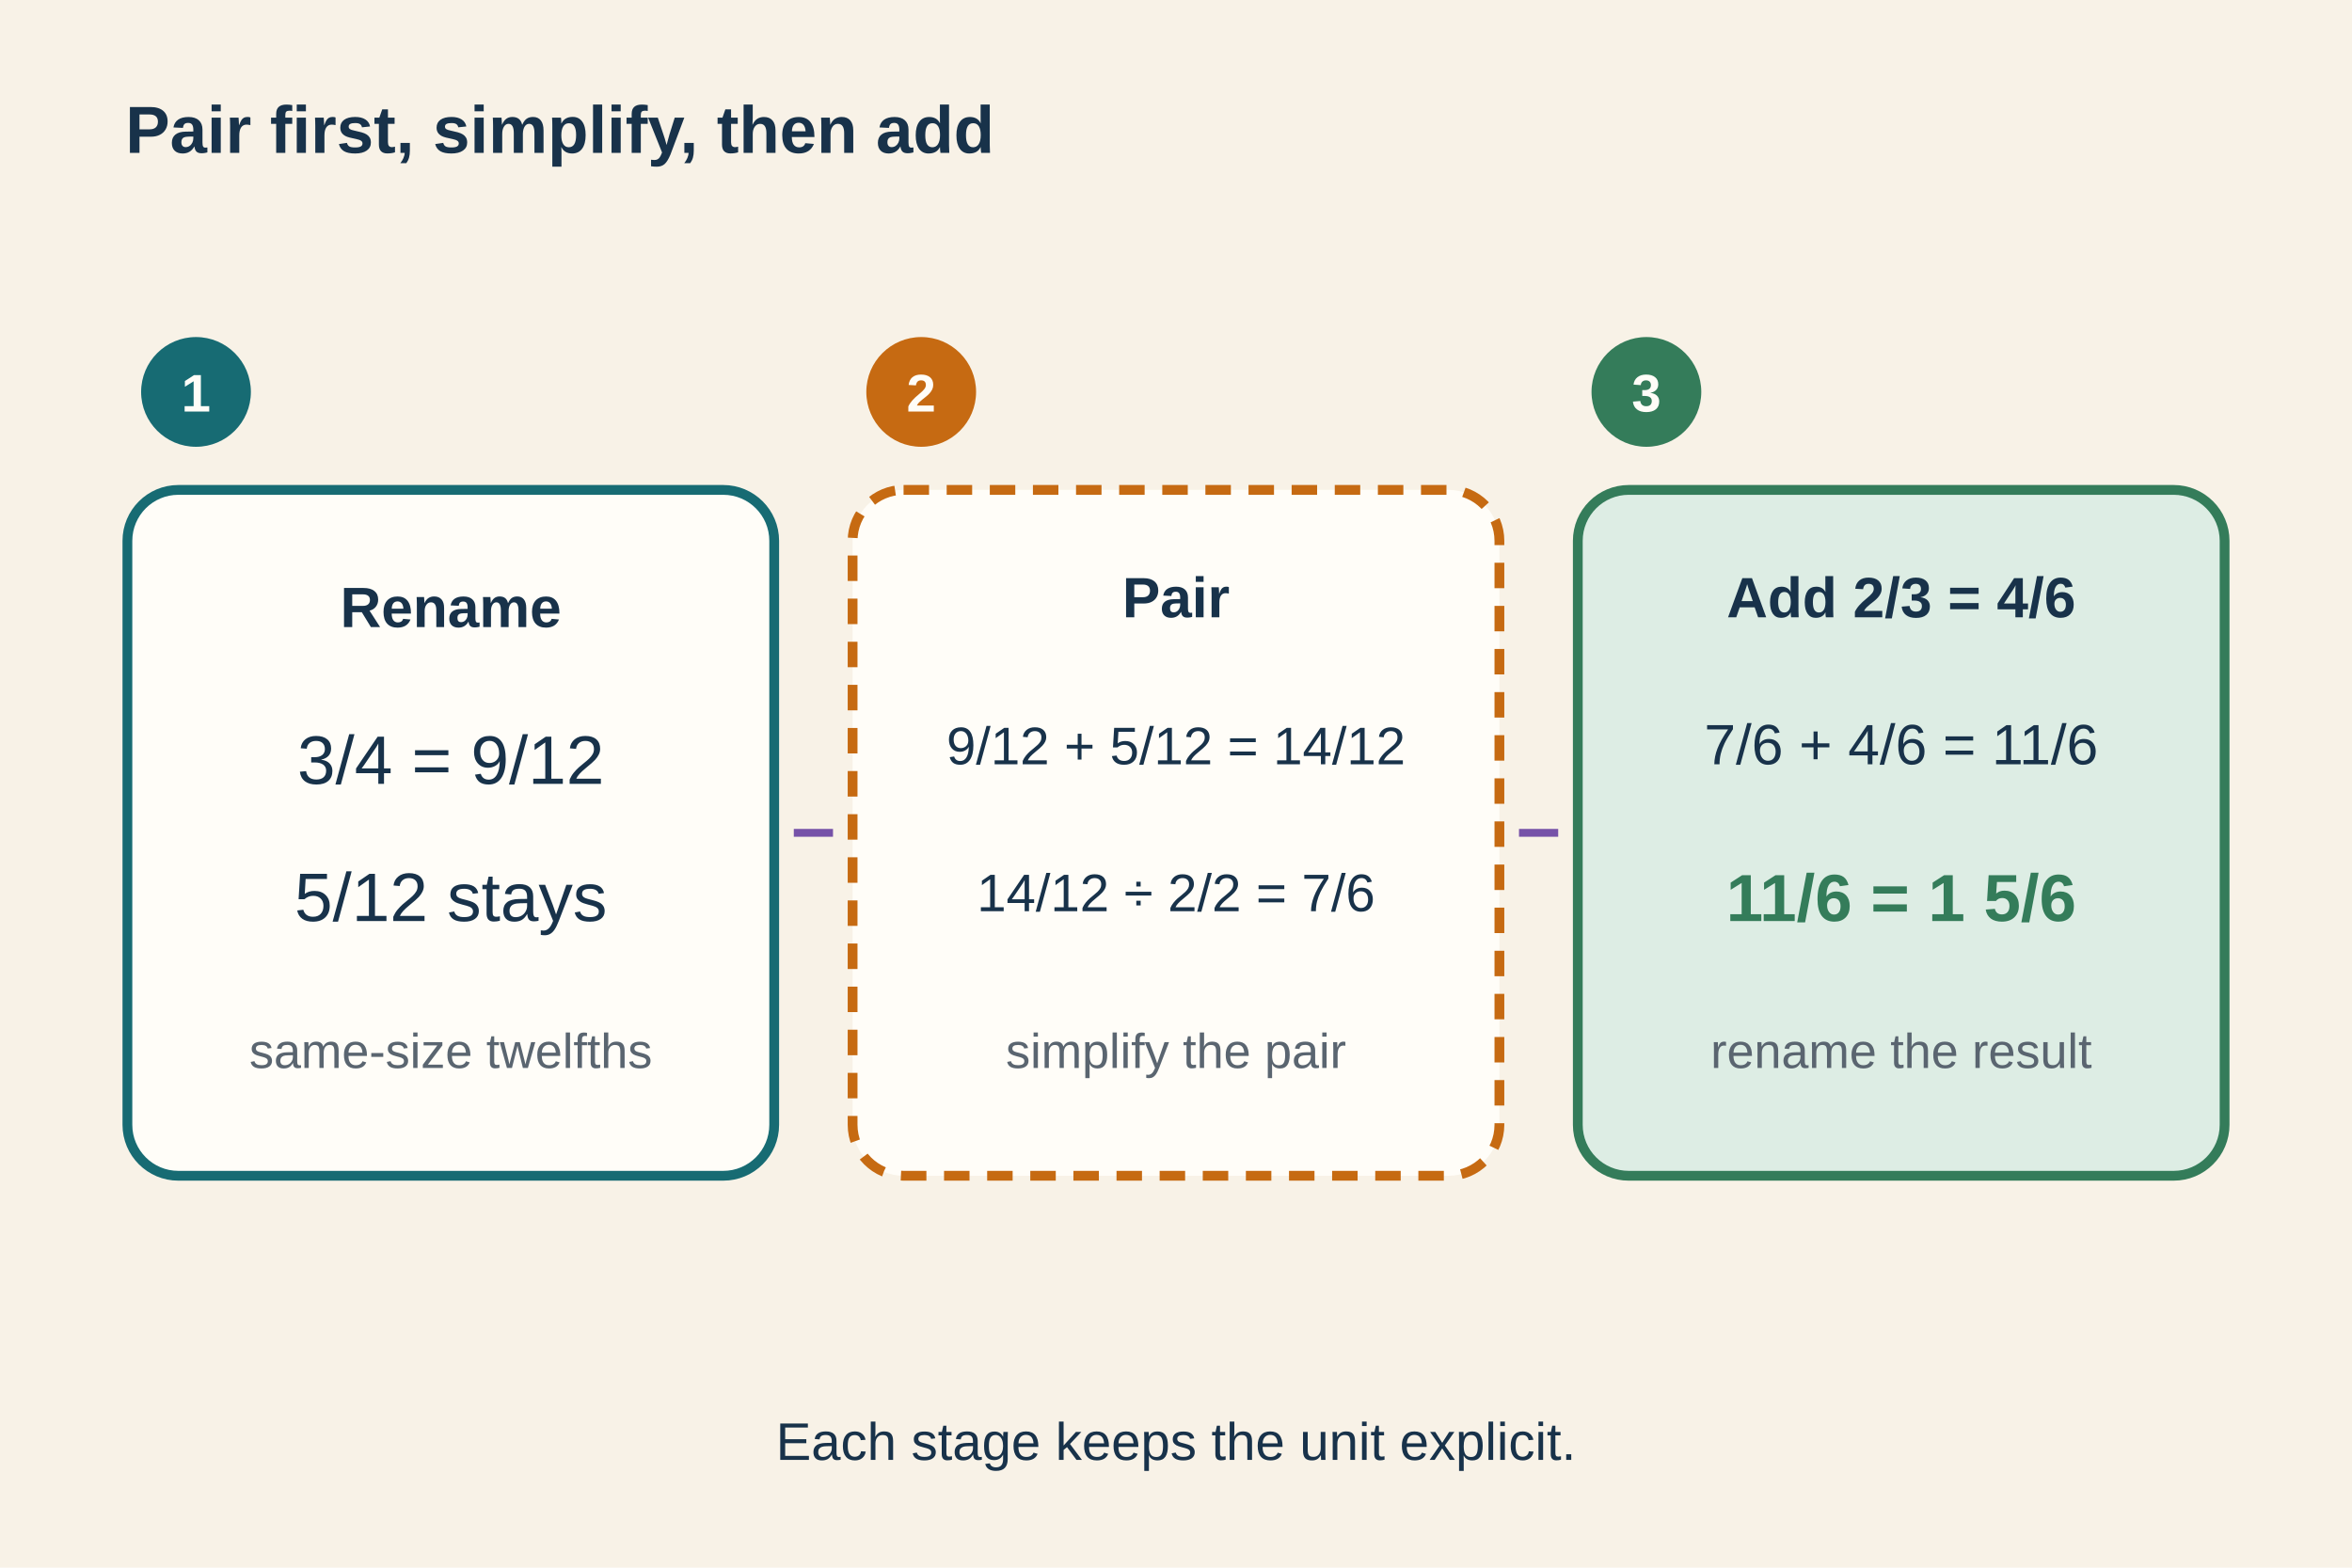
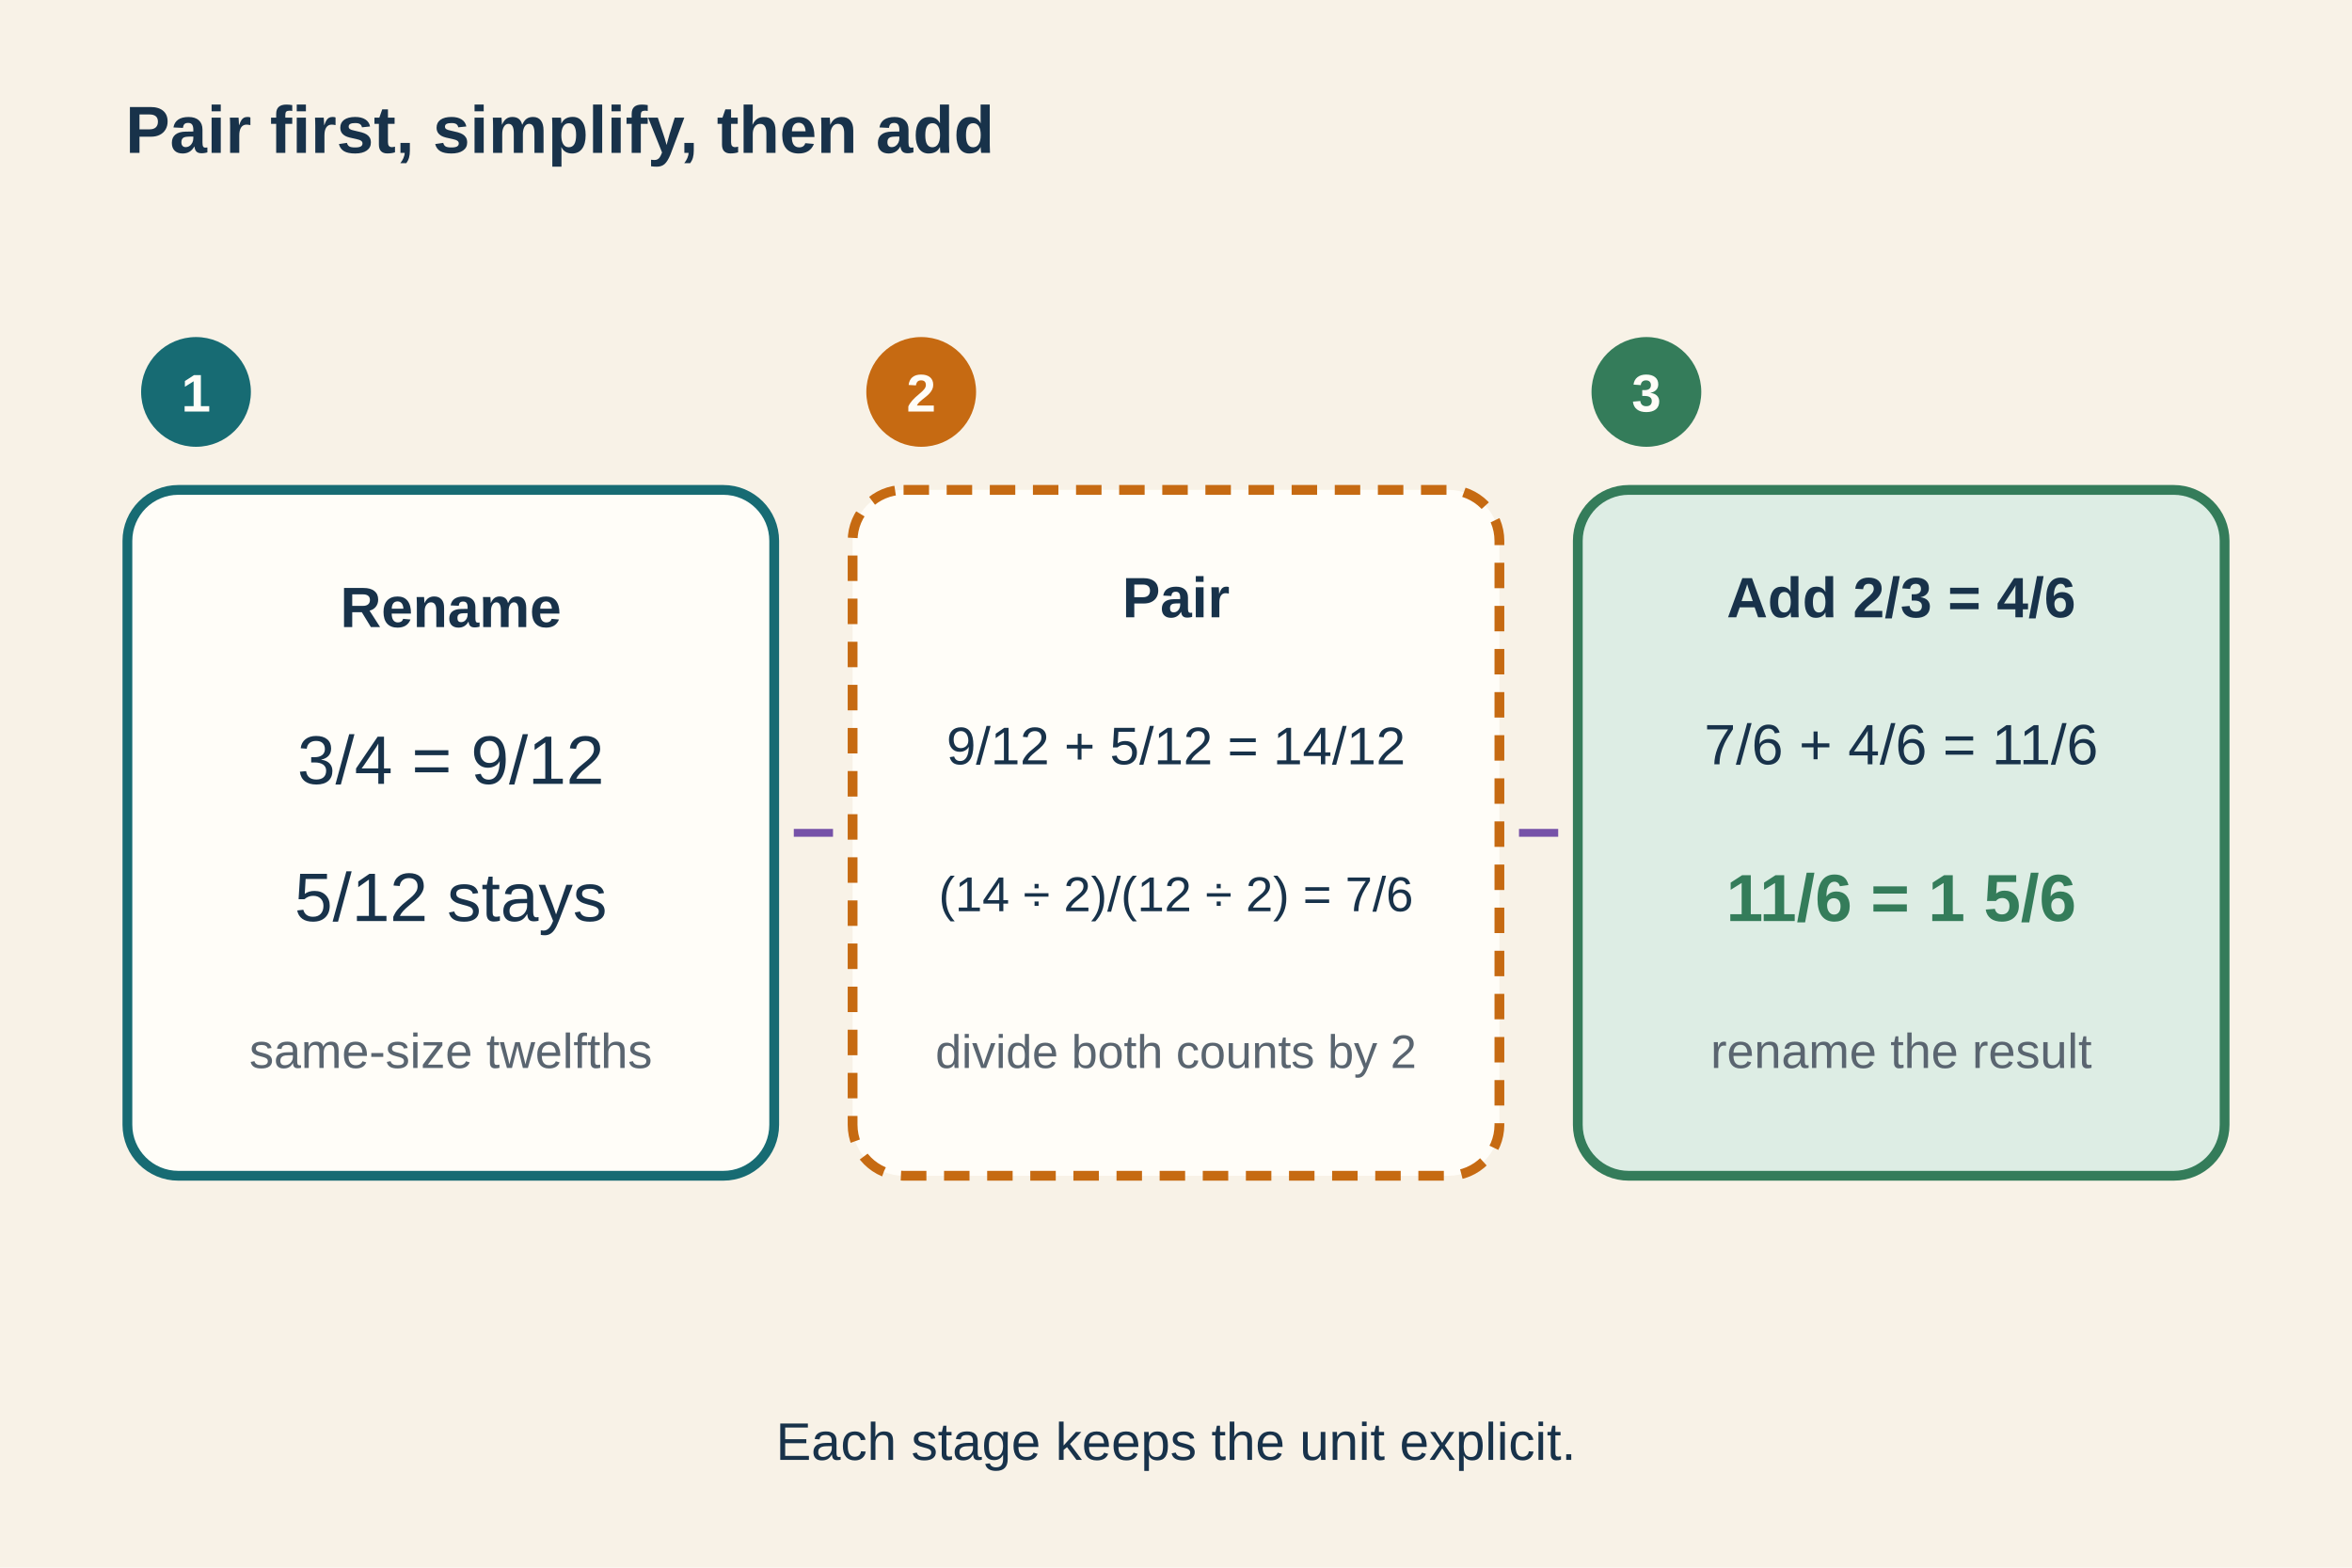
<svg xmlns="http://www.w3.org/2000/svg" data-qa-image-fixes="2026-09-08" width="1200" height="800" viewBox="0 0 1200 800" role="img" aria-labelledby="title desc" shape-rendering="geometricPrecision" text-rendering="optimizeLegibility">
  <rect width="1200" height="800" fill="#F8F2E7" />
  <text x="64" y="78" font-family="Arial,sans-serif" fill="#18324A" font-size="34" font-weight="700">Pair first, simplify, then add</text>
  <g font-family="Arial,sans-serif" fill="#18324A" text-anchor="middle">
    <g transform="translate(65 165)">
      <circle cx="35" cy="35" r="28" fill="#176B73" />
      <text x="35" y="45" font-size="27" font-weight="700" fill="#FFFDF8">1</text>
      <rect x="0" y="85" width="330" height="350" rx="26" fill="#FFFDF8" stroke="#176B73" stroke-width="5" />
      <text x="165" y="155" font-size="29" font-weight="700">Rename</text>
      <text x="165" y="235" font-size="35">3/4 = 9/12</text>
      <text x="165" y="305" font-size="35">5/12 stays</text>
      <text x="165" y="380" font-size="25" fill="#5A6570">same-size twelfths</text>
    </g>
    <g transform="translate(435 165)">
      <circle cx="35" cy="35" r="28" fill="#C66A12" />
      <text x="35" y="45" font-size="27" font-weight="700" fill="#FFFDF8">2</text>
      <rect x="0" y="85" width="330" height="350" rx="26" fill="#FFFDF8" stroke="#C66A12" stroke-width="5" stroke-dasharray="13 9" />
      <text x="165" y="150" font-size="29" font-weight="700">Pair</text>
      <text x="165" y="225" font-size="27">9/12 + 5/12 = 14/12</text>
-       <text x="165" y="300" font-size="27">14/12 ÷ 2/2 = 7/6</text>
-       <text x="165" y="380" font-size="25" fill="#5A6570">simplify the pair</text>
+       <text x="165" y="300" font-size="25">(14 ÷ 2)/(12 ÷ 2) = 7/6</text>
+       <text x="165" y="380" font-size="24" fill="#5A6570">divide both counts by 2</text>
    </g>
    <g transform="translate(805 165)">
      <circle cx="35" cy="35" r="28" fill="#347C5A" />
      <text x="35" y="45" font-size="27" font-weight="700" fill="#FFFDF8">3</text>
      <rect x="0" y="85" width="330" height="350" rx="26" fill="#DDEDE4" stroke="#347C5A" stroke-width="5" />
      <text x="165" y="150" font-size="29" font-weight="700">Add 2/3 = 4/6</text>
      <text x="165" y="225" font-size="29">7/6 + 4/6 = 11/6</text>
      <text x="165" y="305" font-size="34" font-weight="700" fill="#347C5A">11/6 = 1 5/6</text>
      <text x="165" y="380" font-size="25" fill="#5A6570">rename the result</text>
    </g>
  </g>
  <path d="M405 425H425M775 425H795" stroke="#7652A8" stroke-width="4" />
  <text x="600" y="745" text-anchor="middle" font-family="Arial,sans-serif" fill="#18324A" font-size="27">Each stage keeps the unit explicit.</text>
</svg>
